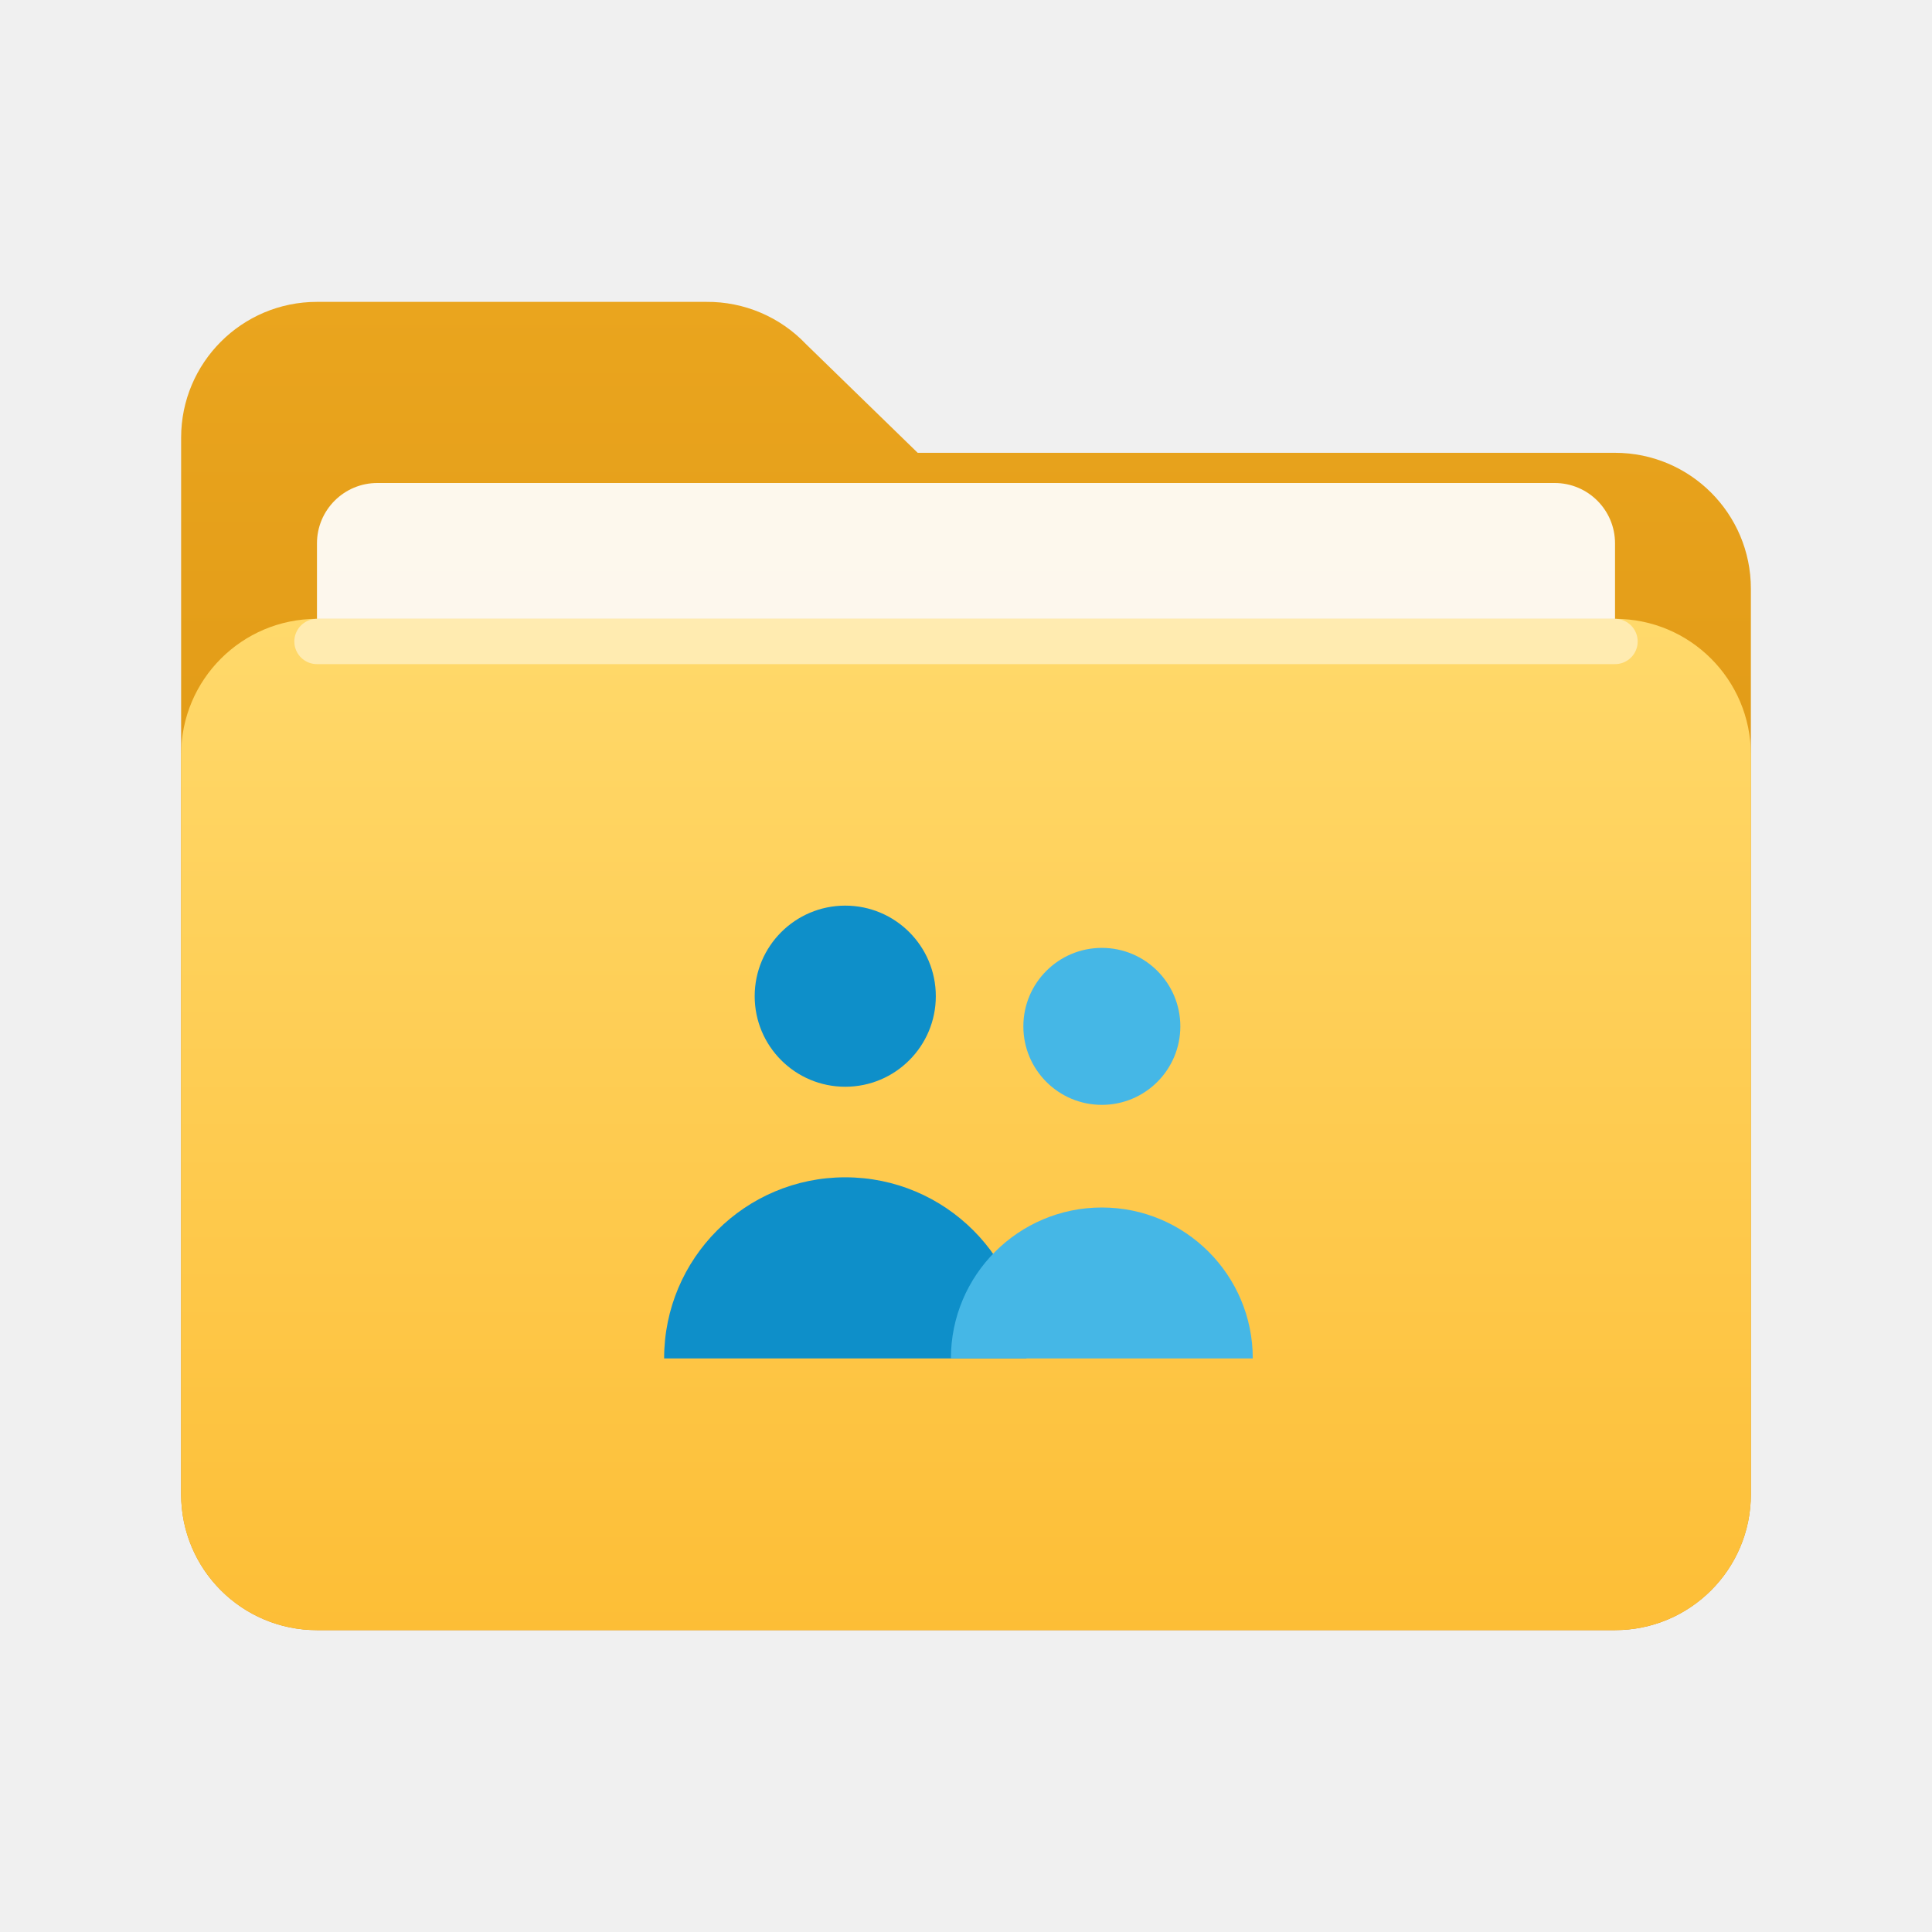
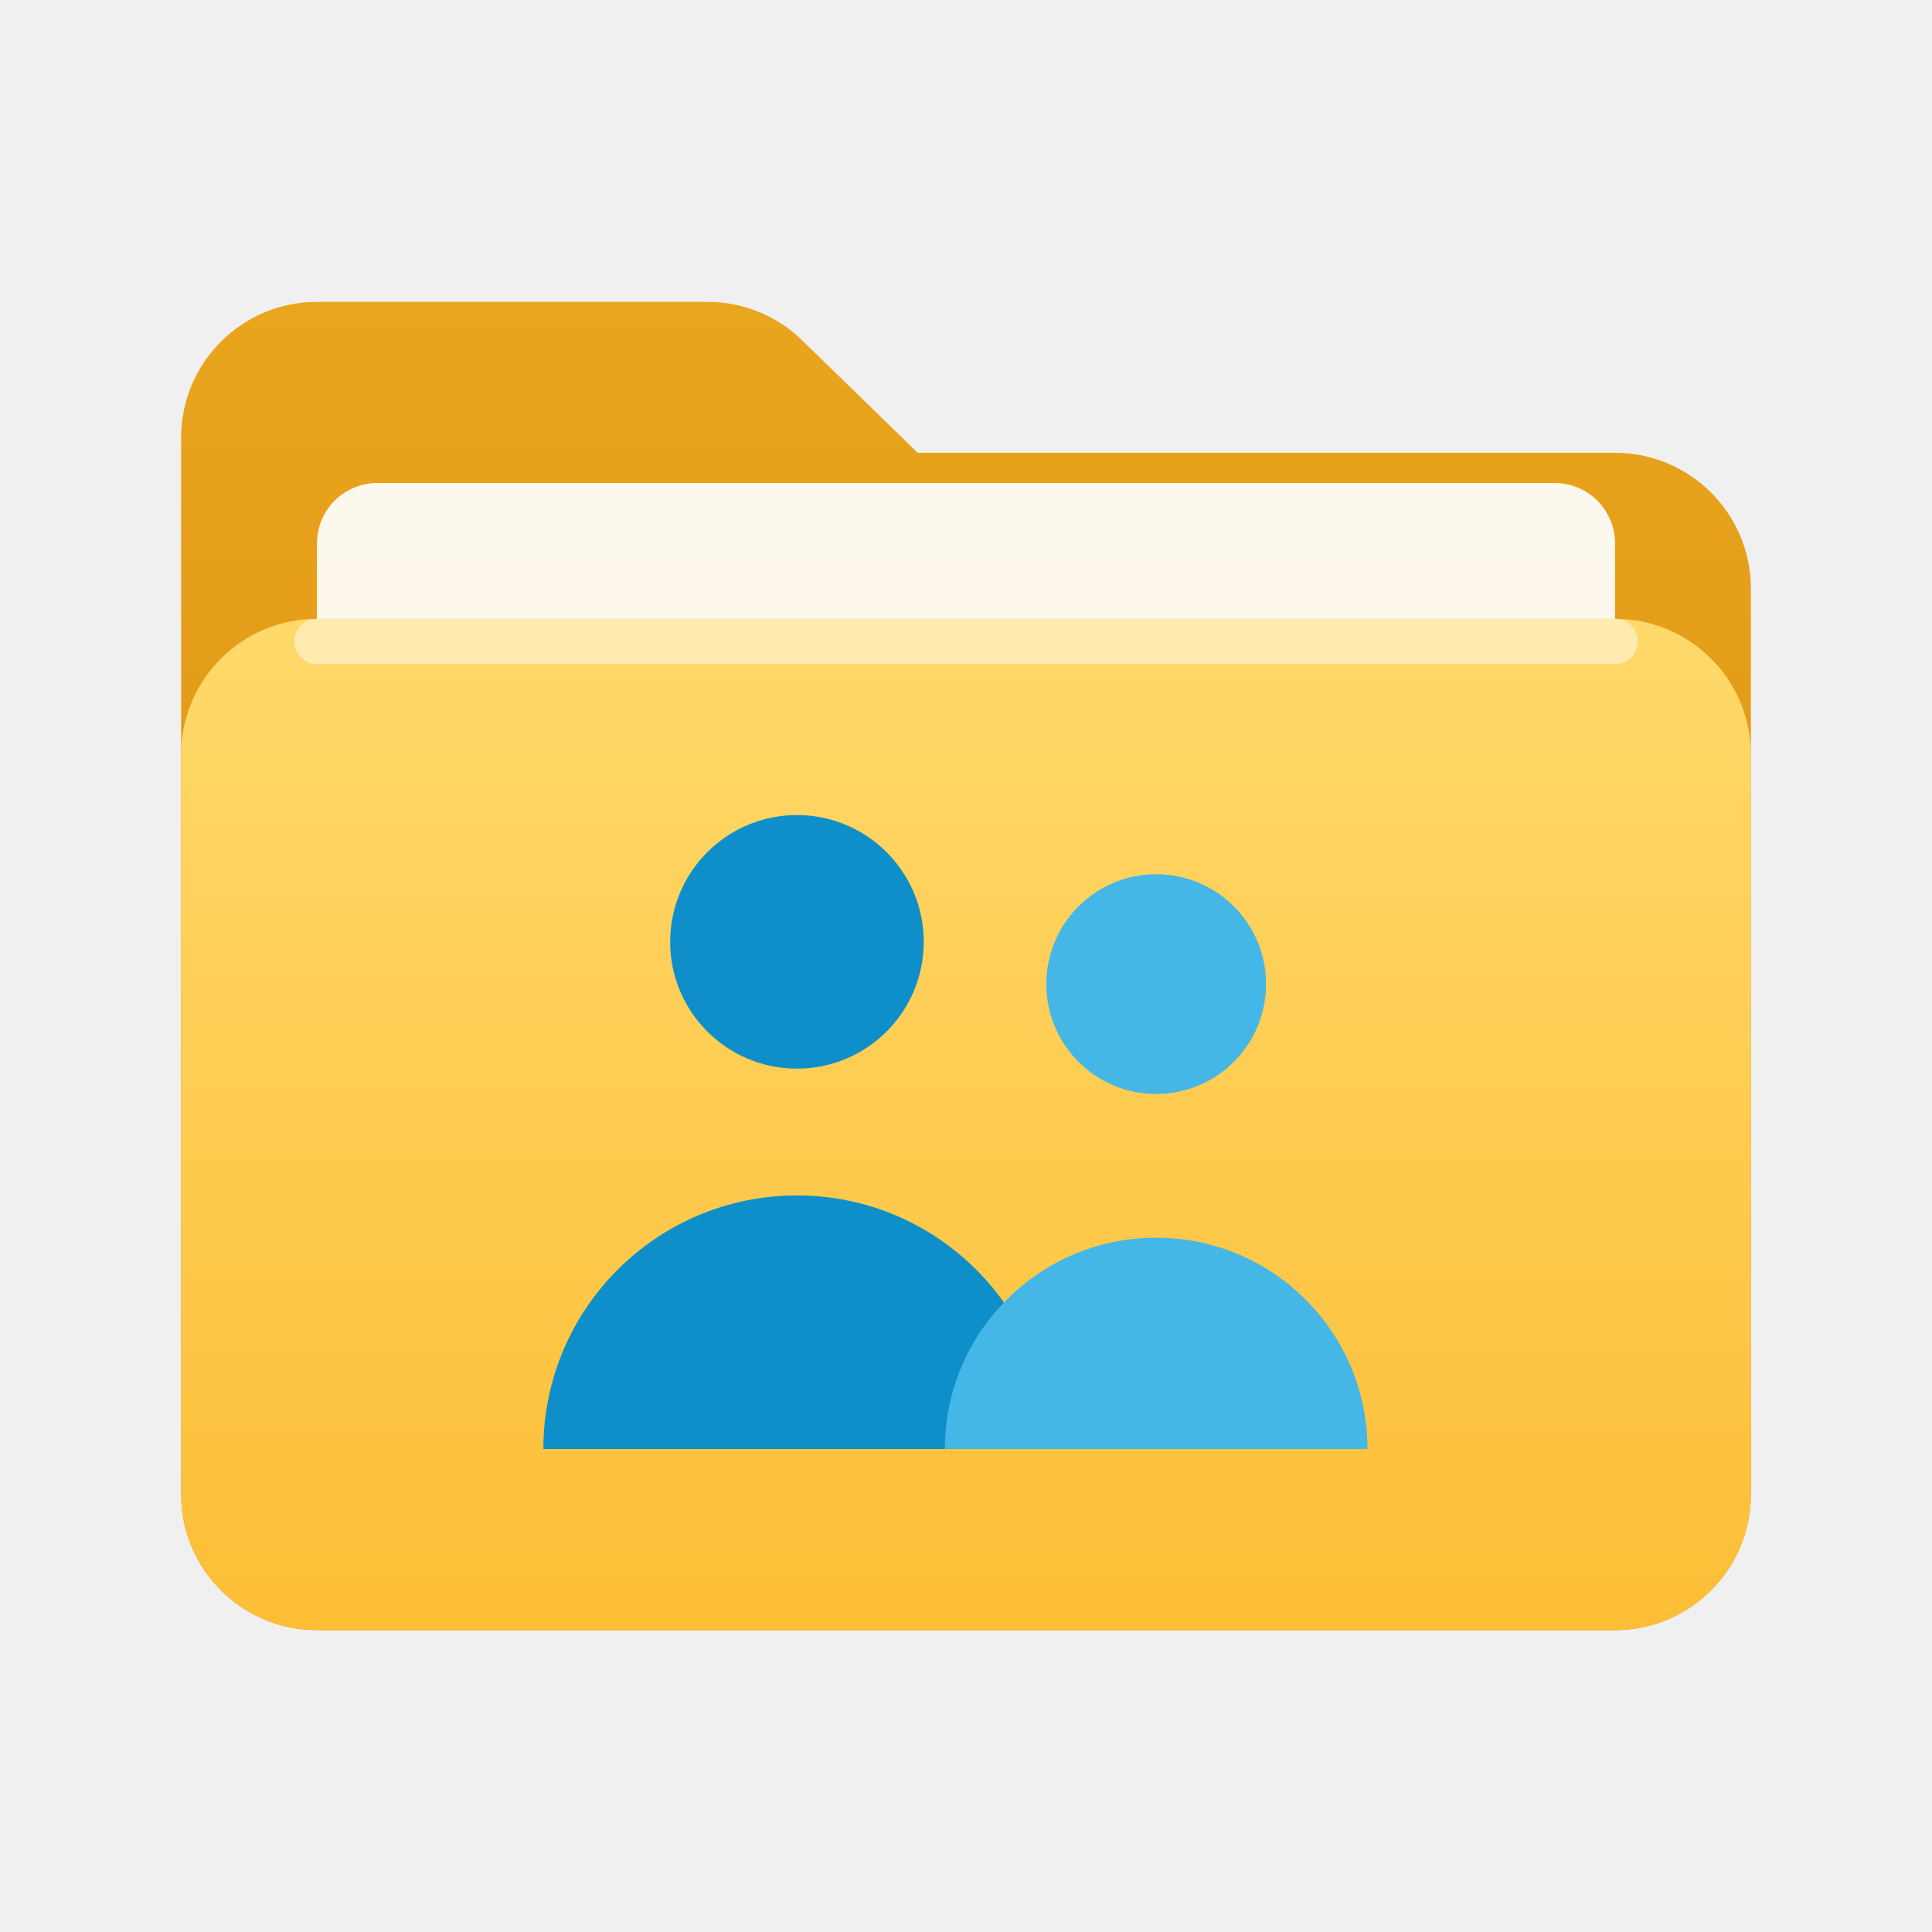
<svg xmlns="http://www.w3.org/2000/svg" width="64" height="64" viewBox="0 0 64 64">
  <defs>
    <linearGradient id="back" x1="0" y1="0" x2="0" y2="1">
      <stop offset="0" stop-color="#EAA51E" />
      <stop offset="1" stop-color="#D38A0B" />
    </linearGradient>
    <linearGradient id="front" x1="0" y1="0" x2="0" y2="1">
      <stop offset="0" stop-color="#FFD96B" />
      <stop offset="1" stop-color="#FDBE36" />
    </linearGradient>
  </defs>
  <path d="M6 14.5A4.5 4.5 0 0 1 10.5 10H23.4a4.5 4.5 0 0 1 3.3 1.4L30.4 15H53.5A4.5 4.5 0 0 1 58 19.5V49.5A4.5 4.5 0 0 1 53.5 54H10.5A4.5 4.5 0 0 1 6 49.5Z" fill="url(#back)" />
  <rect x="10.5" y="16" width="43" height="14" rx="2" fill="#FFFFFF" opacity=".92" />
  <path d="M6 25A4.5 4.5 0 0 1 10.5 20.5H53.5A4.5 4.5 0 0 1 58 25V49.5A4.5 4.5 0 0 1 53.5 54H10.5A4.5 4.5 0 0 1 6 49.5Z" fill="url(#front)" />
  <path d="M10.5 21.25H53.5" stroke="#FFEBB0" stroke-width="1.5" stroke-linecap="round" />
-   <circle cx="28" cy="33" r="3" fill="#0E8FC9" />
-   <path d="M22 45A6 6 0 0 1 34 45Z" fill="#0E8FC9" />
-   <circle cx="36.5" cy="34" r="2.6" fill="#45B7E6" />
-   <path d="M31.5 45A5 5 0 0 1 41.5 45Z" fill="#45B7E6" />
+   <g transform="translate(32 37.5) scale(1.4) translate(-32 -37.5)">
+     <circle cx="28" cy="33" r="3" fill="#0E8FC9" />
+     <path d="M22 45A6 6 0 0 1 34 45Z" fill="#0E8FC9" />
+     <circle cx="36.5" cy="34" r="2.6" fill="#45B7E6" />
+     <path d="M31.5 45A5 5 0 0 1 41.5 45Z" fill="#45B7E6" />
+   </g>
</svg>
